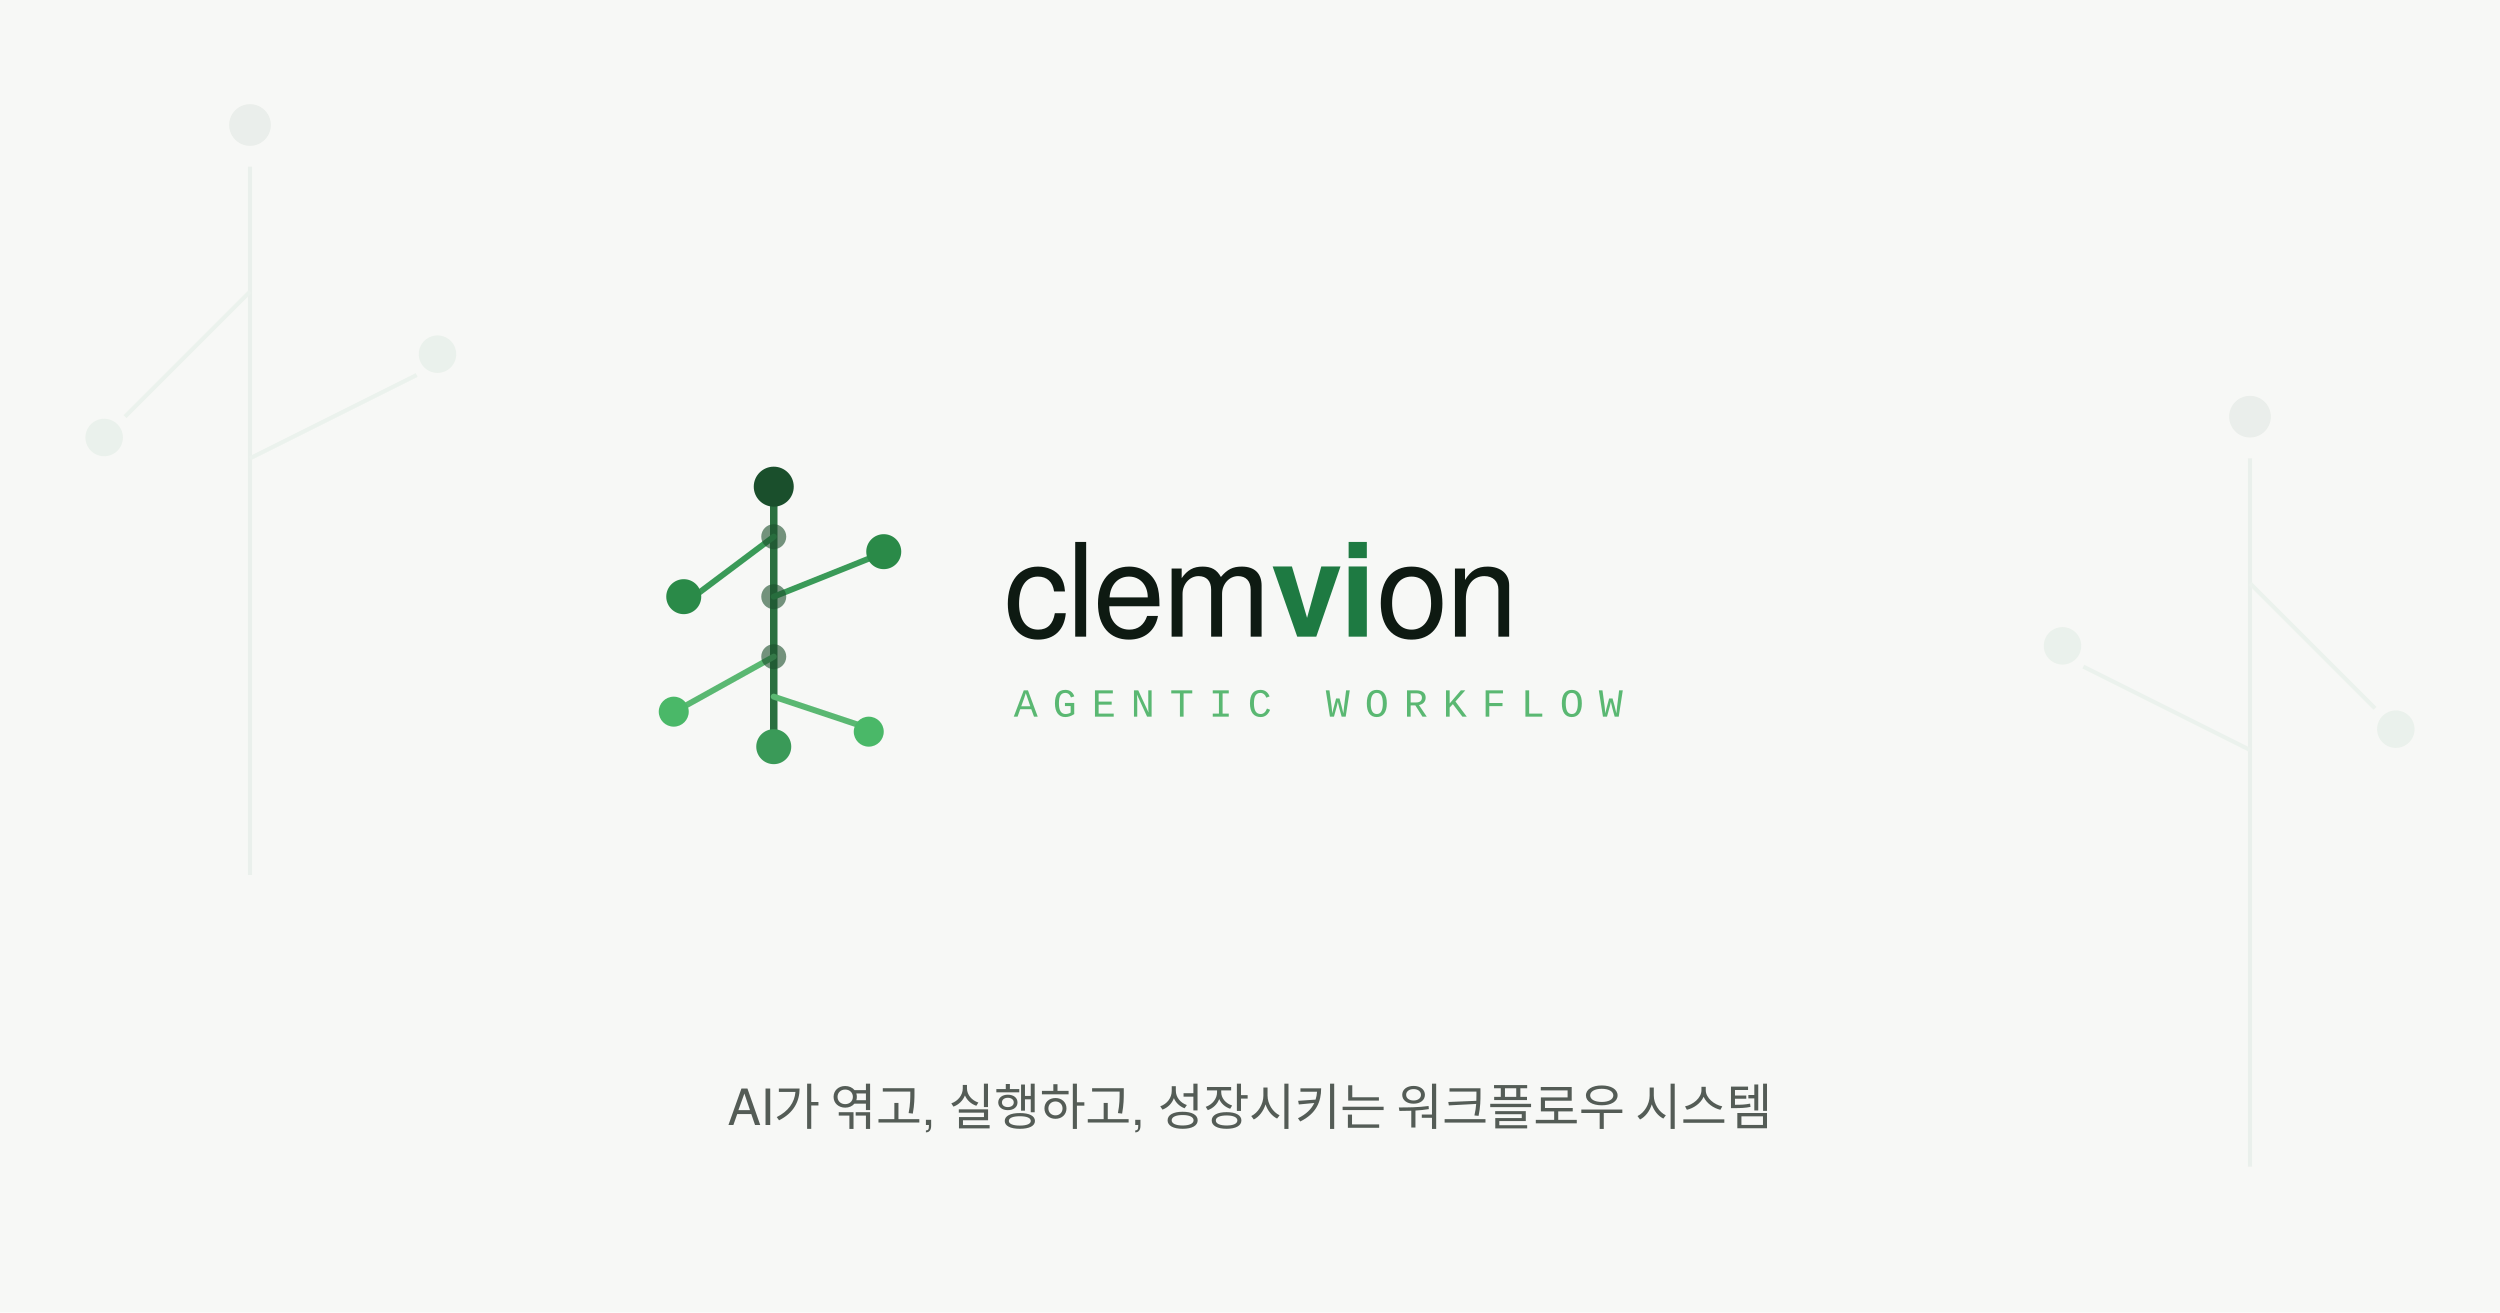
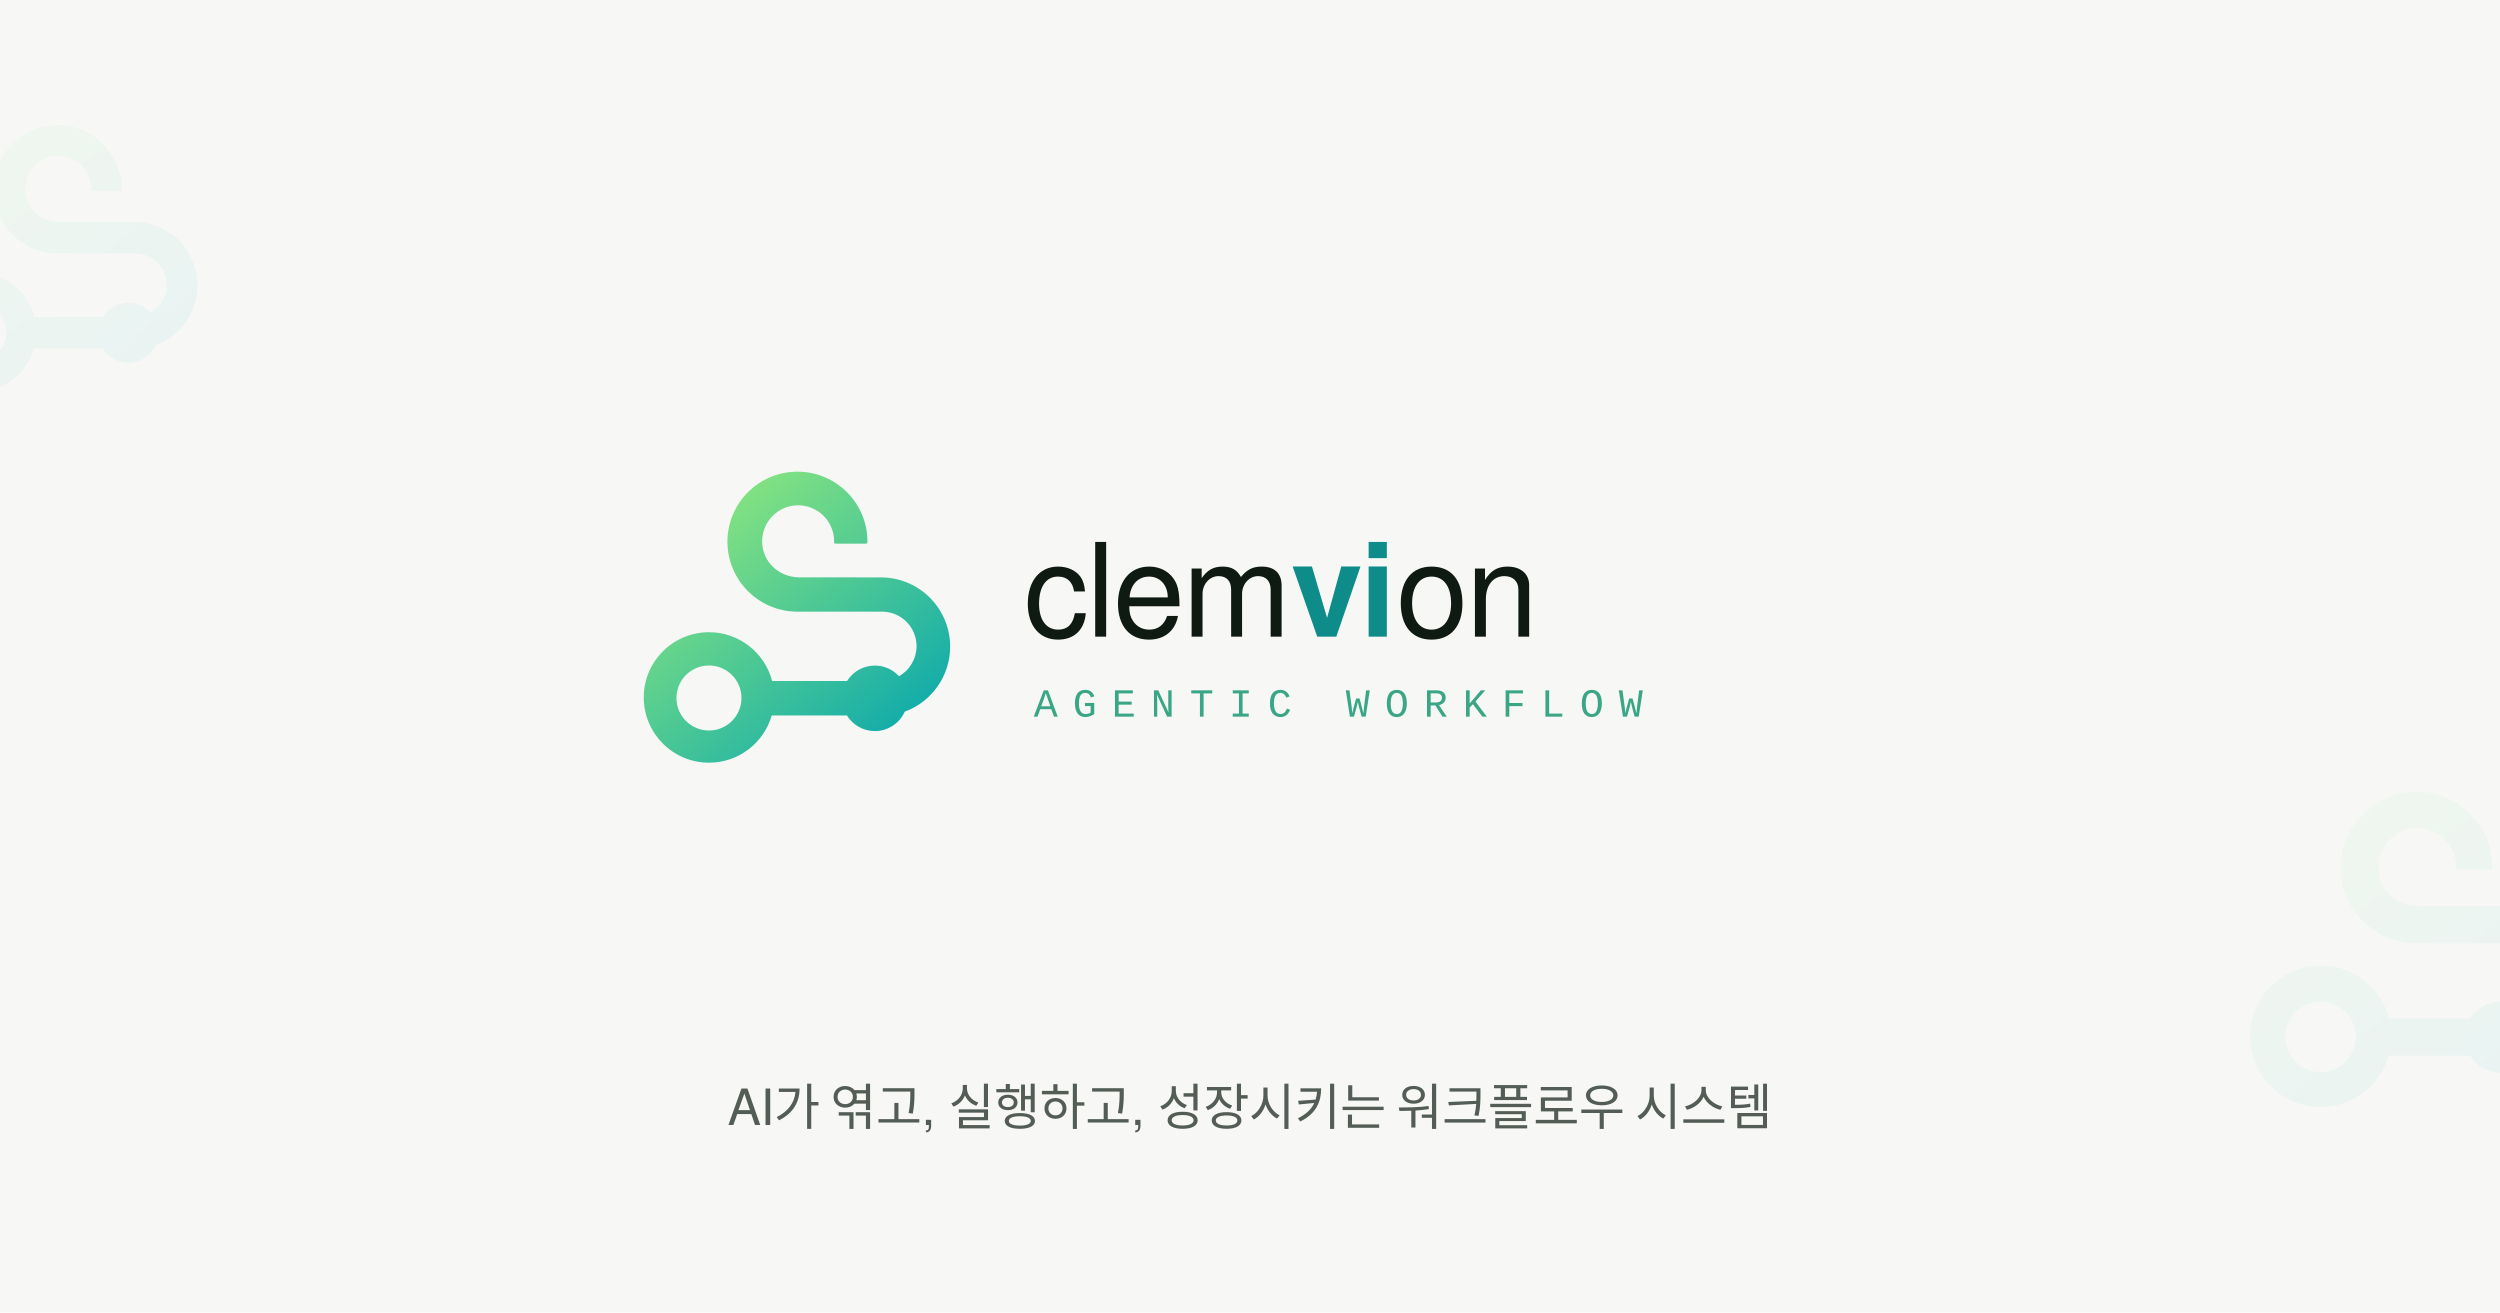
<svg xmlns="http://www.w3.org/2000/svg" viewBox="0 0 1200 630" role="img" aria-label="Clemvion — Agentic Workflow">
+   <defs>
+     <linearGradient id="cv-grad" gradientUnits="userSpaceOnUse" x1="69.856" y1="105.446" x2="30.467" y2="58.503">
+       <stop offset="0" stop-color="#12acaa" />
+       <stop offset="1" stop-color="#8be67e" />
+     </linearGradient>
+     <linearGradient id="cv-grad-bg" gradientUnits="userSpaceOnUse" x1="69.856" y1="105.446" x2="30.467" y2="58.503">
+       <stop offset="0" stop-color="#12acaa" />
+       <stop offset="1" stop-color="#8be67e" />
+     </linearGradient>
+   </defs>
  <rect width="1200" height="630" fill="#f7f8f6" />
-   <g opacity="0.06">
-     <line x1="120" y1="80" x2="120" y2="420" stroke="#2a7040" stroke-width="2" />
-     <line x1="120" y1="140" x2="60" y2="200" stroke="#3a9a58" stroke-width="2" />
-     <line x1="120" y1="220" x2="200" y2="180" stroke="#3a9a58" stroke-width="2" />
-     <circle cx="120" cy="60" r="10" fill="#1a4f2c" />
-     <circle cx="50" cy="210" r="9" fill="#2a8a48" />
-     <circle cx="210" cy="170" r="9" fill="#2a8a48" />
-     <line x1="1080" y1="220" x2="1080" y2="560" stroke="#2a7040" stroke-width="2" />
-     <line x1="1080" y1="280" x2="1140" y2="340" stroke="#3a9a58" stroke-width="2" />
-     <line x1="1080" y1="360" x2="1000" y2="320" stroke="#3a9a58" stroke-width="2" />
-     <circle cx="1080" cy="200" r="10" fill="#1a4f2c" />
-     <circle cx="1150" cy="350" r="9" fill="#2a8a48" />
-     <circle cx="990" cy="310" r="9" fill="#2a8a48" />
+   <g opacity="0.06" transform="translate(-40 60) scale(2.2)">
+     <g transform="translate(-19.52181 -52.87071)">
+       <path fill="url(#cv-grad-bg)" d="m 49.995,52.873 c -7.522,0.139 -13.593,6.211 -13.733,13.732 -0.003,0.146 -0.003,0.383 0,0.529 0.139,7.522 6.211,13.594 13.733,13.733 0.146,0.003 0.383,0.003 0.529,0 0.018,-3.38e-4 0.036,-6.25e-4 0.054,-10e-4 h 4.422 a 13.85,13.85 0 0 0 -0.002,0.003 h 12.131 0.114 0.399 v 0.015 a 6.896,6.896 0 0 1 6.439,6.88 6.896,6.896 0 0 1 -3.513,6.009 6.55,6.55 0 0 0 -4.827,-2.122 6.55,6.55 0 0 0 -5.557,3.082 H 45.199 A 13.05,13.05 0 0 0 32.572,84.978 13.05,13.05 0 0 0 19.522,98.028 13.05,13.05 0 0 0 32.572,111.077 13.05,13.05 0 0 0 45.117,101.624 h 15.04 a 6.55,6.55 0 0 0 5.585,3.128 6.55,6.55 0 0 0 5.983,-3.884 A 13.85,13.85 0 0 0 80.801,87.866 13.85,13.85 0 0 0 67.439,74.025 v -0.009 h -5.318 c -0.022,-0.008 -0.049,-0.012 -0.08,-0.012 H 50.784 a 0.187,0.187 0 0 1 -0.014,0.012 H 50.54 a 0.187,0.187 0 0 1 -0.02,-0.018 l -0.12,10e-4 c -4.03,-0.14 -7.059,-3.169 -7.194,-6.934 -0.005,-0.146 -0.005,-0.383 0,-0.529 0.136,-3.765 3.165,-6.793 6.93,-6.929 0.146,-0.005 0.383,-0.005 0.529,0 3.765,0.136 6.792,3.164 6.929,6.929 0.005,0.146 0.005,0.383 0,0.529 -0.004,0.111 0.108,0.201 0.254,0.201 h 6.143 c 0.146,0 0.268,-0.118 0.27,-0.265 6.97e-4,-0.072 6.32e-4,-0.25 -0.002,-0.396 -0.14,-7.522 -6.211,-13.593 -13.733,-13.732 -0.146,-0.003 -0.383,-0.003 -0.529,0 z M 32.564,91.638 a 6.5,6.5 0 0 1 6.5,6.5 6.5,6.5 0 0 1 -6.5,6.5 6.5,6.5 0 0 1 -6.5,-6.5 6.5,6.5 0 0 1 6.5,-6.5 z" />
+     </g>
+   </g>
+   <g opacity="0.06" transform="translate(1080 380) scale(2.6)">
+     <g transform="translate(-19.52181 -52.87071)">
+       <path fill="url(#cv-grad-bg)" d="m 49.995,52.873 c -7.522,0.139 -13.593,6.211 -13.733,13.732 -0.003,0.146 -0.003,0.383 0,0.529 0.139,7.522 6.211,13.594 13.733,13.733 0.146,0.003 0.383,0.003 0.529,0 0.018,-3.38e-4 0.036,-6.25e-4 0.054,-10e-4 h 4.422 a 13.85,13.85 0 0 0 -0.002,0.003 h 12.131 0.114 0.399 v 0.015 a 6.896,6.896 0 0 1 6.439,6.88 6.896,6.896 0 0 1 -3.513,6.009 6.55,6.55 0 0 0 -4.827,-2.122 6.55,6.55 0 0 0 -5.557,3.082 H 45.199 A 13.05,13.05 0 0 0 32.572,84.978 13.05,13.05 0 0 0 19.522,98.028 13.05,13.05 0 0 0 32.572,111.077 13.05,13.05 0 0 0 45.117,101.624 h 15.04 a 6.55,6.55 0 0 0 5.585,3.128 6.55,6.55 0 0 0 5.983,-3.884 A 13.85,13.85 0 0 0 80.801,87.866 13.85,13.85 0 0 0 67.439,74.025 v -0.009 h -5.318 c -0.022,-0.008 -0.049,-0.012 -0.08,-0.012 H 50.784 a 0.187,0.187 0 0 1 -0.014,0.012 H 50.54 a 0.187,0.187 0 0 1 -0.02,-0.018 l -0.12,10e-4 c -4.03,-0.14 -7.059,-3.169 -7.194,-6.934 -0.005,-0.146 -0.005,-0.383 0,-0.529 0.136,-3.765 3.165,-6.793 6.93,-6.929 0.146,-0.005 0.383,-0.005 0.529,0 3.765,0.136 6.792,3.164 6.929,6.929 0.005,0.146 0.005,0.383 0,0.529 -0.004,0.111 0.108,0.201 0.254,0.201 h 6.143 c 0.146,0 0.268,-0.118 0.27,-0.265 6.97e-4,-0.072 6.32e-4,-0.25 -0.002,-0.396 -0.14,-7.522 -6.211,-13.593 -13.733,-13.732 -0.146,-0.003 -0.383,-0.003 -0.529,0 z M 32.564,91.638 a 6.5,6.5 0 0 1 6.5,6.5 6.5,6.5 0 0 1 -6.5,6.5 6.5,6.5 0 0 1 -6.5,-6.5 6.5,6.5 0 0 1 6.5,-6.5 z" />
+     </g>
  </g>
  <g transform="translate(285 200) scale(2.4)">
-     <line x1="36" y1="16" x2="36" y2="64" stroke="#2a7040" stroke-width="1.5" stroke-linecap="round" />
-     <line x1="36" y1="24" x2="20" y2="36" stroke="#3a9a58" stroke-width="1.2" stroke-linecap="round" />
-     <line x1="36" y1="36" x2="56" y2="28" stroke="#3a9a58" stroke-width="1.2" stroke-linecap="round" />
-     <line x1="36" y1="48" x2="18" y2="58" stroke="#5ab872" stroke-width="1.2" stroke-linecap="round" />
-     <line x1="36" y1="56" x2="54" y2="62" stroke="#5ab872" stroke-width="1.2" stroke-linecap="round" />
-     <circle cx="36" cy="14" r="4" fill="#1a4f2c" />
-     <circle cx="18" cy="36" r="3.5" fill="#2a8a48" />
-     <circle cx="58" cy="27" r="3.5" fill="#2a8a48" />
-     <circle cx="16" cy="59" r="3" fill="#4ab868" />
-     <circle cx="55" cy="63" r="3" fill="#4ab868" />
-     <circle cx="36" cy="66" r="3.5" fill="#3a9a58" />
-     <circle cx="36" cy="24" r="2.5" fill="#1a4f2c" opacity="0.6" />
-     <circle cx="36" cy="36" r="2.5" fill="#1a4f2c" opacity="0.6" />
-     <circle cx="36" cy="48" r="2.5" fill="#1a4f2c" opacity="0.6" />
-     <text x="82" y="44" font-family="'Helvetica Neue', Helvetica, Arial, sans-serif" font-size="26" font-weight="200" fill="#0e1a12" letter-spacing="-0.5">clem<tspan font-weight="600" fill="#1e7a42">vi</tspan>on</text>
-     <text x="84" y="60" font-family="'Courier New', monospace" font-size="8" fill="#5ab872" letter-spacing="3">AGENTIC WORKFLOW</text>
+     <g transform="translate(10 11)">
+       <g transform="translate(-19.52181 -52.87071)">
+         <path fill="url(#cv-grad)" d="m 49.995,52.873 c -7.522,0.139 -13.593,6.211 -13.733,13.732 -0.003,0.146 -0.003,0.383 0,0.529 0.139,7.522 6.211,13.594 13.733,13.733 0.146,0.003 0.383,0.003 0.529,0 0.018,-3.38e-4 0.036,-6.25e-4 0.054,-10e-4 h 4.422 a 13.85,13.85 0 0 0 -0.002,0.003 h 12.131 0.114 0.399 v 0.015 a 6.896,6.896 0 0 1 6.439,6.88 6.896,6.896 0 0 1 -3.513,6.009 6.55,6.55 0 0 0 -4.827,-2.122 6.55,6.55 0 0 0 -5.557,3.082 H 45.199 A 13.05,13.05 0 0 0 32.572,84.978 13.05,13.05 0 0 0 19.522,98.028 13.05,13.05 0 0 0 32.572,111.077 13.05,13.05 0 0 0 45.117,101.624 h 15.04 a 6.55,6.55 0 0 0 5.585,3.128 6.55,6.55 0 0 0 5.983,-3.884 A 13.85,13.85 0 0 0 80.801,87.866 13.85,13.85 0 0 0 67.439,74.025 v -0.009 h -5.318 c -0.022,-0.008 -0.049,-0.012 -0.08,-0.012 H 50.784 a 0.187,0.187 0 0 1 -0.014,0.012 H 50.54 a 0.187,0.187 0 0 1 -0.02,-0.018 l -0.12,10e-4 c -4.03,-0.14 -7.059,-3.169 -7.194,-6.934 -0.005,-0.146 -0.005,-0.383 0,-0.529 0.136,-3.765 3.165,-6.793 6.93,-6.929 0.146,-0.005 0.383,-0.005 0.529,0 3.765,0.136 6.792,3.164 6.929,6.929 0.005,0.146 0.005,0.383 0,0.529 -0.004,0.111 0.108,0.201 0.254,0.201 h 6.143 c 0.146,0 0.268,-0.118 0.27,-0.265 6.97e-4,-0.072 6.32e-4,-0.25 -0.002,-0.396 -0.14,-7.522 -6.211,-13.593 -13.733,-13.732 -0.146,-0.003 -0.383,-0.003 -0.529,0 z M 32.564,91.638 a 6.5,6.5 0 0 1 6.5,6.5 6.5,6.5 0 0 1 -6.5,6.5 6.5,6.5 0 0 1 -6.5,-6.5 6.5,6.5 0 0 1 6.5,-6.5 z" />
+       </g>
+     </g>
+     <text x="86" y="44" font-family="'Helvetica Neue', Helvetica, Arial, sans-serif" font-size="26" font-weight="200" fill="#0e1a12" letter-spacing="-0.5">clem<tspan font-weight="600" fill="#0e8c8a">vi</tspan>on</text>
+     <text x="88" y="60" font-family="'Courier New', monospace" font-size="8" fill="#3aa686" letter-spacing="3">AGENTIC WORKFLOW</text>
  </g>
  <text x="600" y="540" text-anchor="middle" font-family="'Helvetica Neue', Helvetica, Arial, sans-serif" font-size="24" font-weight="300" fill="#0e1a12" letter-spacing="-0.2" opacity="0.7">AI가 엮고, 실행하고, 성장시키는 워크플로우 시스템</text>
</svg>
